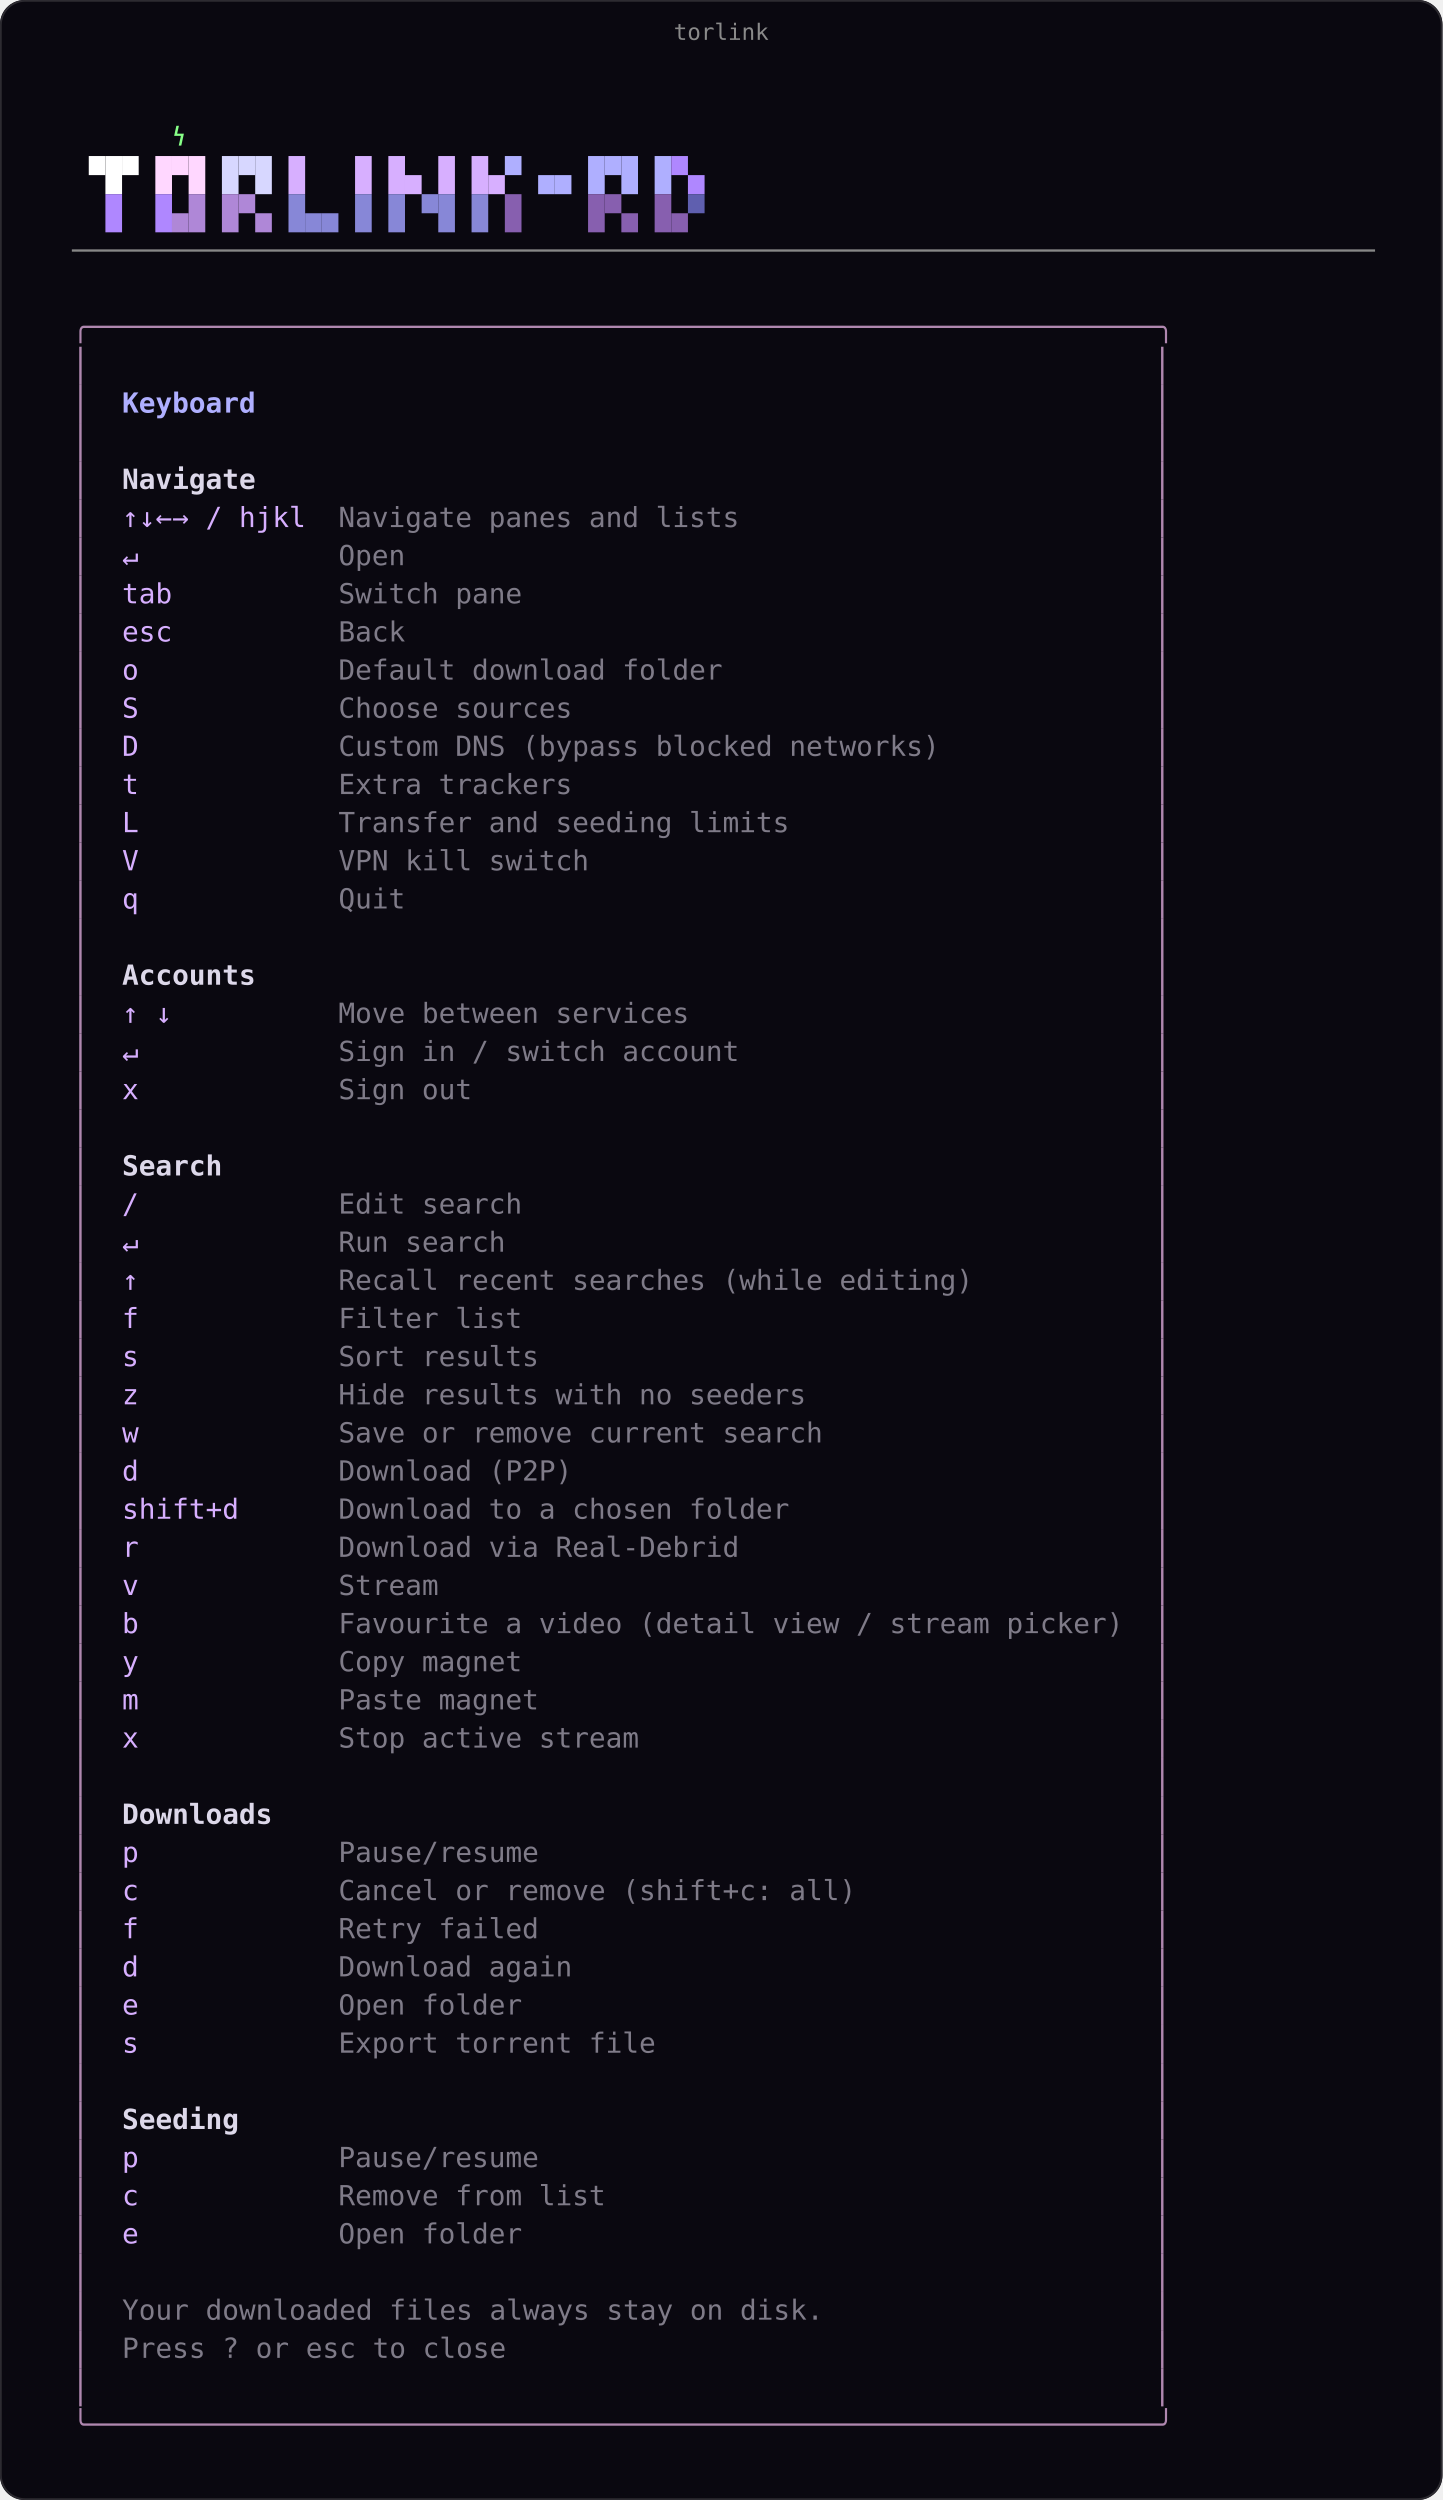
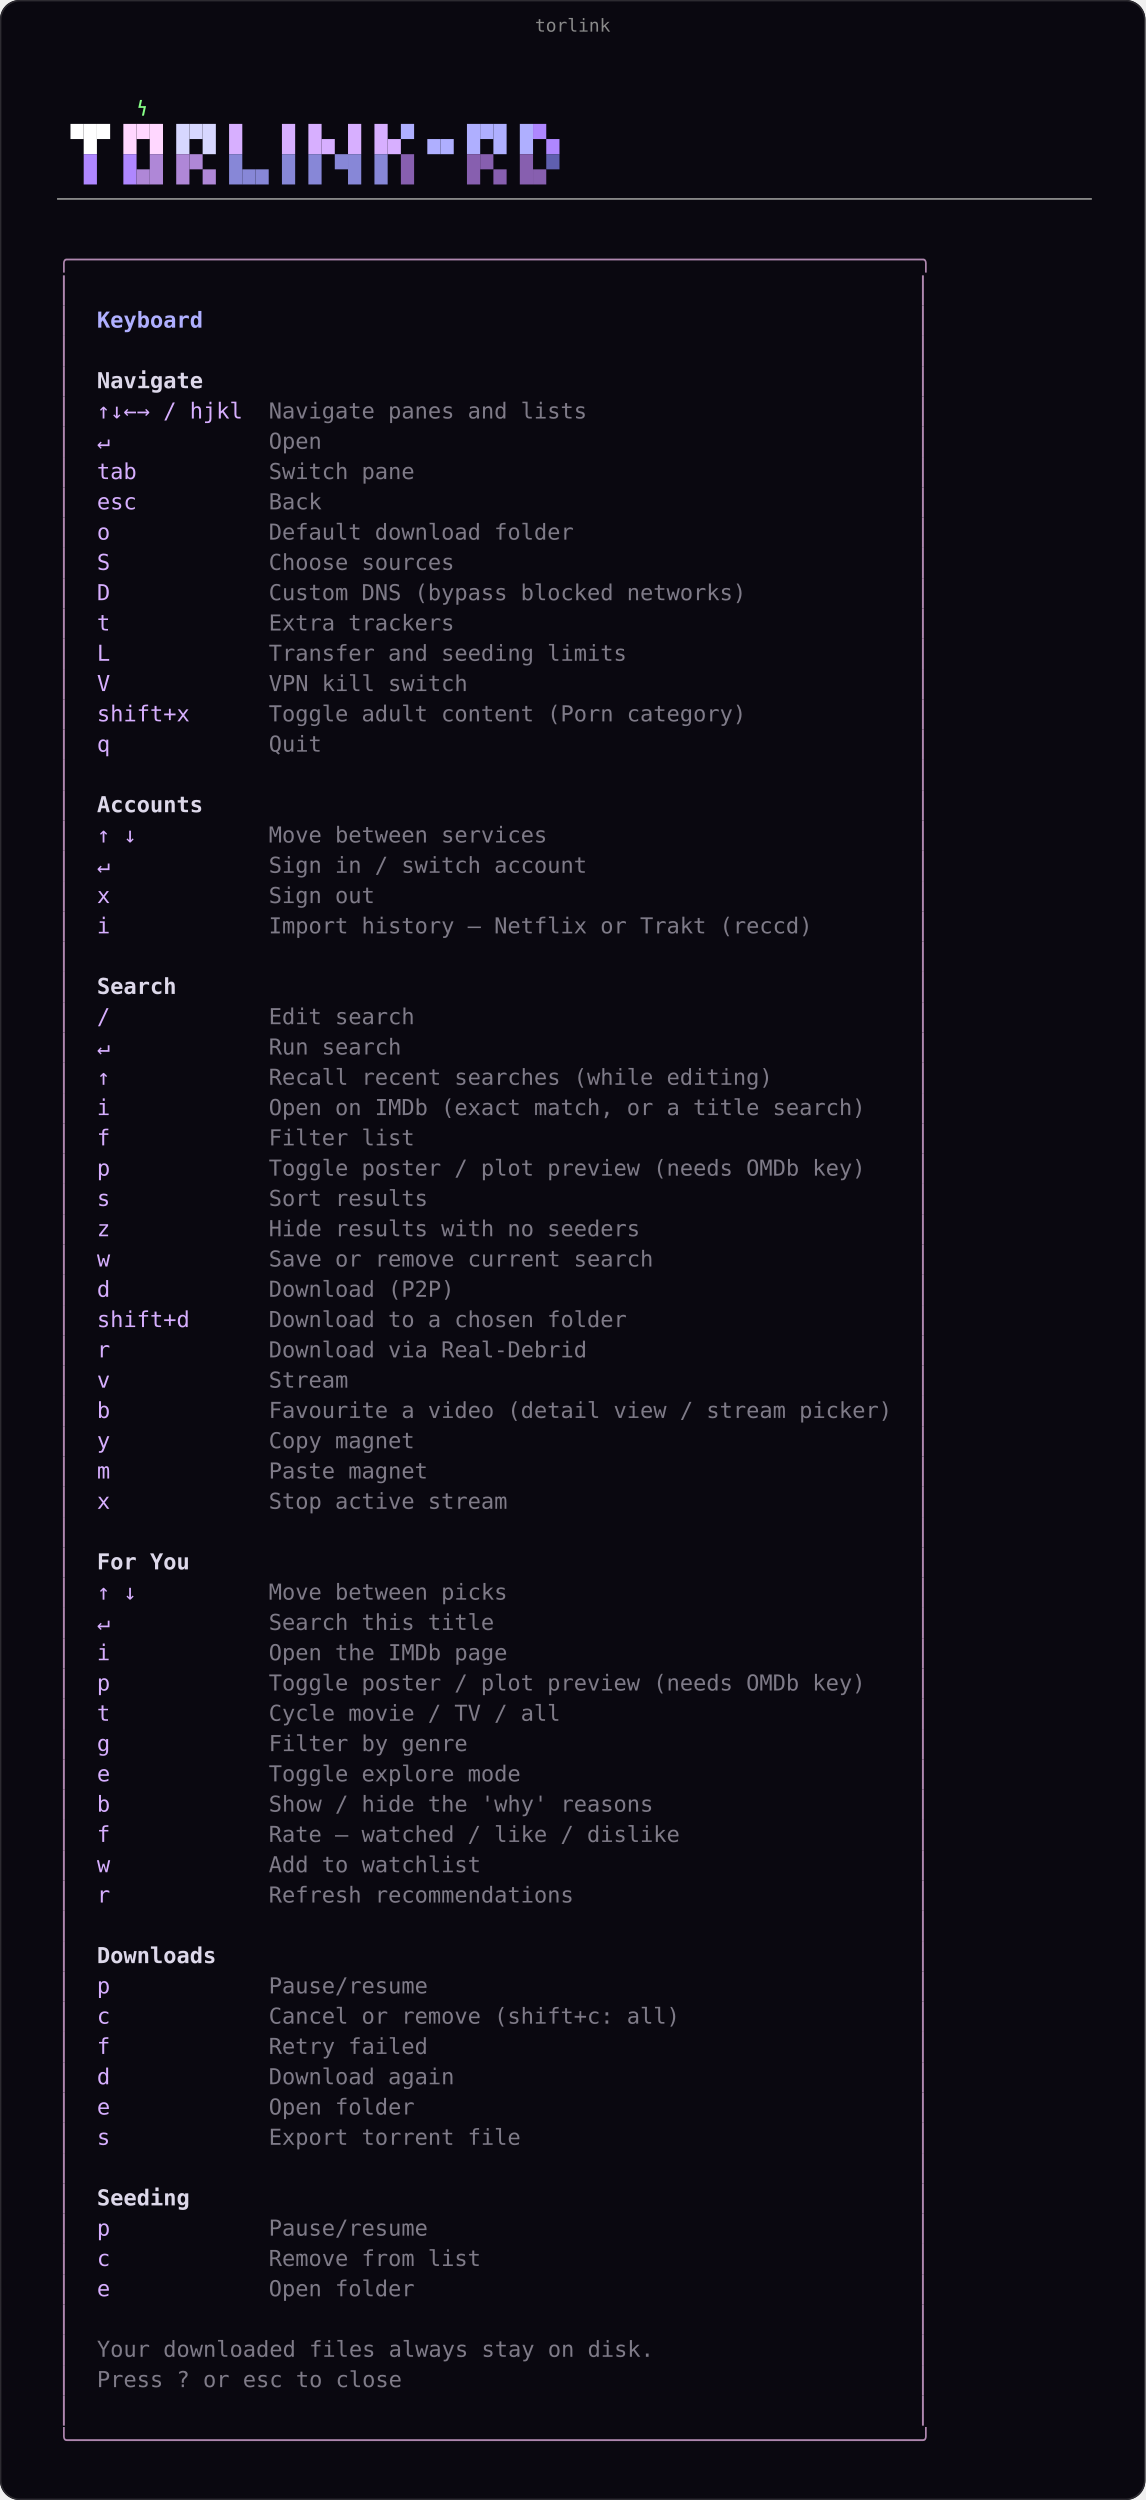
- <svg xmlns="http://www.w3.org/2000/svg" width="832" height="1442" viewBox="0 0 832 1442" style="max-width: 832px; width: 100%; height: auto;" role="img">
+ <svg xmlns="http://www.w3.org/2000/svg" width="832" height="1816" viewBox="0 0 832 1816" style="max-width: 832px; width: 100%; height: auto;" role="img">
  <rect width="100%" height="100%" rx="14" fill="#0a0810" />
-   <rect x="0.5" y="0.5" width="831" height="1441" rx="14" fill="none" stroke="#2d2b31" stroke-width="1" />
+   <rect x="0.5" y="0.5" width="831" height="1815" rx="14" fill="none" stroke="#2d2b31" stroke-width="1" />
  <text x="416" y="23" text-anchor="middle" font-family="ui-monospace, &quot;Cascadia Mono&quot;, &quot;SF Mono&quot;, Menlo, Consolas, &quot;DejaVu Sans Mono&quot;, monospace" font-size="13" fill="#8a8a8a">torlink</text>
  <g font-family="ui-monospace, &quot;Cascadia Mono&quot;, &quot;SF Mono&quot;, Menlo, Consolas, &quot;DejaVu Sans Mono&quot;, monospace" font-size="16" fill="#ddd8ea">
    <text x="99.2" y="84" textLength="9.6" lengthAdjust="spacingAndGlyphs" xml:space="preserve" fill="#87ff87" font-weight="600">𐓏</text>
    <rect x="51.2" y="90" width="9.6" height="11" fill="#ffffff" />
    <rect x="60.8" y="90" width="9.6" height="22" fill="#ffffff" />
    <rect x="70.4" y="90" width="9.6" height="11" fill="#ffffff" />
    <rect x="89.6" y="90" width="9.6" height="22" fill="#ffd7ff" />
    <rect x="99.2" y="90" width="9.6" height="11" fill="#ffd7ff" />
    <rect x="108.8" y="90" width="9.6" height="22" fill="#ffd7ff" />
    <rect x="128" y="90" width="9.6" height="22" fill="#d7d7ff" />
    <rect x="137.6" y="90" width="9.6" height="11" fill="#d7d7ff" />
    <rect x="147.2" y="90" width="9.6" height="22" fill="#d7d7ff" />
    <rect x="166.4" y="90" width="9.6" height="22" fill="#d7afff" />
    <rect x="204.8" y="90" width="9.6" height="22" fill="#d7afff" />
    <rect x="224" y="90" width="9.6" height="22" fill="#d7afff" />
    <rect x="233.6" y="101" width="9.6" height="11" fill="#d7afff" />
    <rect x="252.8" y="90" width="9.6" height="22" fill="#d7afff" />
    <rect x="272" y="90" width="9.6" height="22" fill="#d7afff" />
    <rect x="281.6" y="101" width="9.6" height="11" fill="#d7afff" />
    <rect x="291.2" y="90" width="9.6" height="11" fill="#afafff" />
    <rect x="310.4" y="101" width="9.6" height="11" fill="#afafff" />
    <rect x="320" y="101" width="9.6" height="11" fill="#afafff" />
    <rect x="339.2" y="90" width="9.6" height="22" fill="#afafff" />
    <rect x="348.8" y="90" width="9.6" height="11" fill="#afafff" />
    <rect x="358.4" y="90" width="9.6" height="22" fill="#afafff" />
    <rect x="377.6" y="90" width="9.6" height="22" fill="#afafff" />
    <rect x="387.2" y="90" width="9.6" height="11" fill="#af87ff" />
    <rect x="396.8" y="101" width="9.6" height="11" fill="#af87ff" />
    <rect x="60.8" y="112" width="9.6" height="22" fill="#af87ff" />
    <rect x="89.6" y="112" width="9.6" height="22" fill="#af87ff" />
    <rect x="99.2" y="123" width="9.6" height="11" fill="#af87d7" />
    <rect x="108.8" y="112" width="9.6" height="22" fill="#af87d7" />
    <rect x="128" y="112" width="9.6" height="22" fill="#af87d7" />
    <rect x="137.6" y="112" width="9.6" height="11" fill="#af87d7" />
    <rect x="147.2" y="123" width="9.6" height="11" fill="#af87d7" />
    <rect x="166.4" y="112" width="9.6" height="22" fill="#8787d7" />
    <rect x="176" y="123" width="9.6" height="11" fill="#8787d7" />
    <rect x="185.6" y="123" width="9.6" height="11" fill="#8787d7" />
    <rect x="204.8" y="112" width="9.6" height="22" fill="#8787d7" />
    <rect x="224" y="112" width="9.6" height="22" fill="#8787d7" />
    <rect x="243.2" y="112" width="9.6" height="11" fill="#8787d7" />
    <rect x="252.8" y="112" width="9.6" height="22" fill="#8787d7" />
    <rect x="272" y="112" width="9.6" height="22" fill="#8787d7" />
    <rect x="291.2" y="112" width="9.6" height="22" fill="#875faf" />
    <rect x="339.2" y="112" width="9.6" height="22" fill="#875faf" />
    <rect x="348.8" y="112" width="9.6" height="11" fill="#875faf" />
    <rect x="358.4" y="123" width="9.6" height="11" fill="#875faf" />
    <rect x="377.6" y="112" width="9.6" height="22" fill="#875faf" />
    <rect x="387.2" y="123" width="9.6" height="11" fill="#875faf" />
    <rect x="396.8" y="112" width="9.6" height="11" fill="#5f5faf" />
    <text x="41.6" y="150" textLength="748.8" lengthAdjust="spacingAndGlyphs" xml:space="preserve" fill="#878787">──────────────────────────────────────────────────────────────────────────────</text>
    <text x="41.6" y="194" textLength="633.6" lengthAdjust="spacingAndGlyphs" xml:space="preserve" fill="#af87af">╭────────────────────────────────────────────────────────────────╮</text>
    <rect x="45.7" y="200" width="1.4" height="22" fill="#af87af" />
    <rect x="669.7" y="200" width="1.4" height="22" fill="#af87af" />
    <rect x="45.7" y="222" width="1.4" height="22" fill="#af87af" />
    <text x="70.4" y="238" textLength="76.8" lengthAdjust="spacingAndGlyphs" xml:space="preserve" fill="#afafff" font-weight="600">Keyboard</text>
    <rect x="669.7" y="222" width="1.4" height="22" fill="#af87af" />
    <rect x="45.7" y="244" width="1.4" height="22" fill="#af87af" />
    <rect x="669.7" y="244" width="1.4" height="22" fill="#af87af" />
    <rect x="45.7" y="266" width="1.4" height="22" fill="#af87af" />
    <text x="70.4" y="282" textLength="76.8" lengthAdjust="spacingAndGlyphs" xml:space="preserve" font-weight="600">Navigate</text>
    <rect x="669.7" y="266" width="1.4" height="22" fill="#af87af" />
    <rect x="45.7" y="288" width="1.4" height="22" fill="#af87af" />
    <text x="70.4" y="304" textLength="105.6" lengthAdjust="spacingAndGlyphs" xml:space="preserve" fill="#d7afff">↑↓←→ / hjkl</text>
    <text x="195.2" y="304" textLength="230.4" lengthAdjust="spacingAndGlyphs" xml:space="preserve" fill-opacity="0.55">Navigate panes and lists</text>
    <rect x="669.7" y="288" width="1.4" height="22" fill="#af87af" />
    <rect x="45.7" y="310" width="1.4" height="22" fill="#af87af" />
    <text x="70.4" y="326" textLength="9.6" lengthAdjust="spacingAndGlyphs" xml:space="preserve" fill="#d7afff">↵</text>
    <text x="195.2" y="326" textLength="38.4" lengthAdjust="spacingAndGlyphs" xml:space="preserve" fill-opacity="0.55">Open</text>
    <rect x="669.7" y="310" width="1.4" height="22" fill="#af87af" />
    <rect x="45.7" y="332" width="1.4" height="22" fill="#af87af" />
    <text x="70.4" y="348" textLength="28.8" lengthAdjust="spacingAndGlyphs" xml:space="preserve" fill="#d7afff">tab</text>
    <text x="195.2" y="348" textLength="105.6" lengthAdjust="spacingAndGlyphs" xml:space="preserve" fill-opacity="0.55">Switch pane</text>
    <rect x="669.7" y="332" width="1.4" height="22" fill="#af87af" />
    <rect x="45.7" y="354" width="1.4" height="22" fill="#af87af" />
    <text x="70.4" y="370" textLength="28.8" lengthAdjust="spacingAndGlyphs" xml:space="preserve" fill="#d7afff">esc</text>
    <text x="195.2" y="370" textLength="38.4" lengthAdjust="spacingAndGlyphs" xml:space="preserve" fill-opacity="0.55">Back</text>
    <rect x="669.7" y="354" width="1.4" height="22" fill="#af87af" />
    <rect x="45.7" y="376" width="1.4" height="22" fill="#af87af" />
    <text x="70.4" y="392" textLength="9.6" lengthAdjust="spacingAndGlyphs" xml:space="preserve" fill="#d7afff">o</text>
    <text x="195.2" y="392" textLength="220.8" lengthAdjust="spacingAndGlyphs" xml:space="preserve" fill-opacity="0.55">Default download folder</text>
    <rect x="669.7" y="376" width="1.4" height="22" fill="#af87af" />
    <rect x="45.7" y="398" width="1.4" height="22" fill="#af87af" />
    <text x="70.4" y="414" textLength="9.6" lengthAdjust="spacingAndGlyphs" xml:space="preserve" fill="#d7afff">S</text>
    <text x="195.2" y="414" textLength="134.4" lengthAdjust="spacingAndGlyphs" xml:space="preserve" fill-opacity="0.55">Choose sources</text>
    <rect x="669.7" y="398" width="1.4" height="22" fill="#af87af" />
    <rect x="45.7" y="420" width="1.4" height="22" fill="#af87af" />
    <text x="70.4" y="436" textLength="9.6" lengthAdjust="spacingAndGlyphs" xml:space="preserve" fill="#d7afff">D</text>
    <text x="195.2" y="436" textLength="345.6" lengthAdjust="spacingAndGlyphs" xml:space="preserve" fill-opacity="0.55">Custom DNS (bypass blocked networks)</text>
    <rect x="669.7" y="420" width="1.4" height="22" fill="#af87af" />
    <rect x="45.7" y="442" width="1.4" height="22" fill="#af87af" />
    <text x="70.4" y="458" textLength="9.6" lengthAdjust="spacingAndGlyphs" xml:space="preserve" fill="#d7afff">t</text>
    <text x="195.2" y="458" textLength="134.4" lengthAdjust="spacingAndGlyphs" xml:space="preserve" fill-opacity="0.55">Extra trackers</text>
    <rect x="669.7" y="442" width="1.4" height="22" fill="#af87af" />
    <rect x="45.7" y="464" width="1.4" height="22" fill="#af87af" />
    <text x="70.4" y="480" textLength="9.6" lengthAdjust="spacingAndGlyphs" xml:space="preserve" fill="#d7afff">L</text>
    <text x="195.2" y="480" textLength="259.2" lengthAdjust="spacingAndGlyphs" xml:space="preserve" fill-opacity="0.55">Transfer and seeding limits</text>
    <rect x="669.7" y="464" width="1.4" height="22" fill="#af87af" />
    <rect x="45.7" y="486" width="1.4" height="22" fill="#af87af" />
    <text x="70.4" y="502" textLength="9.6" lengthAdjust="spacingAndGlyphs" xml:space="preserve" fill="#d7afff">V</text>
    <text x="195.2" y="502" textLength="144" lengthAdjust="spacingAndGlyphs" xml:space="preserve" fill-opacity="0.55">VPN kill switch</text>
    <rect x="669.7" y="486" width="1.4" height="22" fill="#af87af" />
    <rect x="45.7" y="508" width="1.4" height="22" fill="#af87af" />
-     <text x="70.4" y="524" textLength="9.6" lengthAdjust="spacingAndGlyphs" xml:space="preserve" fill="#d7afff">q</text>
-     <text x="195.2" y="524" textLength="38.4" lengthAdjust="spacingAndGlyphs" xml:space="preserve" fill-opacity="0.55">Quit</text>
+     <text x="70.4" y="524" textLength="67.2" lengthAdjust="spacingAndGlyphs" xml:space="preserve" fill="#d7afff">shift+x</text>
+     <text x="195.2" y="524" textLength="345.6" lengthAdjust="spacingAndGlyphs" xml:space="preserve" fill-opacity="0.55">Toggle adult content (Porn category)</text>
    <rect x="669.7" y="508" width="1.4" height="22" fill="#af87af" />
    <rect x="45.7" y="530" width="1.4" height="22" fill="#af87af" />
+     <text x="70.4" y="546" textLength="9.6" lengthAdjust="spacingAndGlyphs" xml:space="preserve" fill="#d7afff">q</text>
+     <text x="195.2" y="546" textLength="38.4" lengthAdjust="spacingAndGlyphs" xml:space="preserve" fill-opacity="0.55">Quit</text>
    <rect x="669.7" y="530" width="1.4" height="22" fill="#af87af" />
    <rect x="45.7" y="552" width="1.4" height="22" fill="#af87af" />
-     <text x="70.4" y="568" textLength="76.8" lengthAdjust="spacingAndGlyphs" xml:space="preserve" font-weight="600">Accounts</text>
    <rect x="669.7" y="552" width="1.4" height="22" fill="#af87af" />
    <rect x="45.7" y="574" width="1.4" height="22" fill="#af87af" />
-     <text x="70.4" y="590" textLength="28.8" lengthAdjust="spacingAndGlyphs" xml:space="preserve" fill="#d7afff">↑ ↓</text>
-     <text x="195.2" y="590" textLength="201.6" lengthAdjust="spacingAndGlyphs" xml:space="preserve" fill-opacity="0.55">Move between services</text>
+     <text x="70.4" y="590" textLength="76.8" lengthAdjust="spacingAndGlyphs" xml:space="preserve" font-weight="600">Accounts</text>
    <rect x="669.7" y="574" width="1.4" height="22" fill="#af87af" />
    <rect x="45.7" y="596" width="1.4" height="22" fill="#af87af" />
-     <text x="70.4" y="612" textLength="9.6" lengthAdjust="spacingAndGlyphs" xml:space="preserve" fill="#d7afff">↵</text>
-     <text x="195.2" y="612" textLength="230.4" lengthAdjust="spacingAndGlyphs" xml:space="preserve" fill-opacity="0.55">Sign in / switch account</text>
+     <text x="70.4" y="612" textLength="28.8" lengthAdjust="spacingAndGlyphs" xml:space="preserve" fill="#d7afff">↑ ↓</text>
+     <text x="195.2" y="612" textLength="201.6" lengthAdjust="spacingAndGlyphs" xml:space="preserve" fill-opacity="0.55">Move between services</text>
    <rect x="669.7" y="596" width="1.4" height="22" fill="#af87af" />
    <rect x="45.7" y="618" width="1.4" height="22" fill="#af87af" />
-     <text x="70.4" y="634" textLength="9.6" lengthAdjust="spacingAndGlyphs" xml:space="preserve" fill="#d7afff">x</text>
-     <text x="195.2" y="634" textLength="76.8" lengthAdjust="spacingAndGlyphs" xml:space="preserve" fill-opacity="0.55">Sign out</text>
+     <text x="70.4" y="634" textLength="9.6" lengthAdjust="spacingAndGlyphs" xml:space="preserve" fill="#d7afff">↵</text>
+     <text x="195.2" y="634" textLength="230.4" lengthAdjust="spacingAndGlyphs" xml:space="preserve" fill-opacity="0.55">Sign in / switch account</text>
    <rect x="669.7" y="618" width="1.4" height="22" fill="#af87af" />
    <rect x="45.7" y="640" width="1.4" height="22" fill="#af87af" />
+     <text x="70.4" y="656" textLength="9.6" lengthAdjust="spacingAndGlyphs" xml:space="preserve" fill="#d7afff">x</text>
+     <text x="195.2" y="656" textLength="76.8" lengthAdjust="spacingAndGlyphs" xml:space="preserve" fill-opacity="0.55">Sign out</text>
    <rect x="669.7" y="640" width="1.4" height="22" fill="#af87af" />
    <rect x="45.7" y="662" width="1.4" height="22" fill="#af87af" />
-     <text x="70.4" y="678" textLength="57.6" lengthAdjust="spacingAndGlyphs" xml:space="preserve" font-weight="600">Search</text>
+     <text x="70.4" y="678" textLength="9.6" lengthAdjust="spacingAndGlyphs" xml:space="preserve" fill="#d7afff">i</text>
+     <text x="195.2" y="678" textLength="393.6" lengthAdjust="spacingAndGlyphs" xml:space="preserve" fill-opacity="0.55">Import history — Netflix or Trakt (reccd)</text>
    <rect x="669.7" y="662" width="1.4" height="22" fill="#af87af" />
    <rect x="45.7" y="684" width="1.4" height="22" fill="#af87af" />
-     <text x="70.4" y="700" textLength="9.6" lengthAdjust="spacingAndGlyphs" xml:space="preserve" fill="#d7afff">/</text>
-     <text x="195.2" y="700" textLength="105.6" lengthAdjust="spacingAndGlyphs" xml:space="preserve" fill-opacity="0.55">Edit search</text>
    <rect x="669.7" y="684" width="1.4" height="22" fill="#af87af" />
    <rect x="45.7" y="706" width="1.4" height="22" fill="#af87af" />
-     <text x="70.4" y="722" textLength="9.6" lengthAdjust="spacingAndGlyphs" xml:space="preserve" fill="#d7afff">↵</text>
-     <text x="195.2" y="722" textLength="96" lengthAdjust="spacingAndGlyphs" xml:space="preserve" fill-opacity="0.55">Run search</text>
+     <text x="70.4" y="722" textLength="57.6" lengthAdjust="spacingAndGlyphs" xml:space="preserve" font-weight="600">Search</text>
    <rect x="669.7" y="706" width="1.4" height="22" fill="#af87af" />
    <rect x="45.7" y="728" width="1.4" height="22" fill="#af87af" />
-     <text x="70.4" y="744" textLength="9.6" lengthAdjust="spacingAndGlyphs" xml:space="preserve" fill="#d7afff">↑</text>
-     <text x="195.2" y="744" textLength="364.8" lengthAdjust="spacingAndGlyphs" xml:space="preserve" fill-opacity="0.55">Recall recent searches (while editing)</text>
+     <text x="70.4" y="744" textLength="9.6" lengthAdjust="spacingAndGlyphs" xml:space="preserve" fill="#d7afff">/</text>
+     <text x="195.2" y="744" textLength="105.6" lengthAdjust="spacingAndGlyphs" xml:space="preserve" fill-opacity="0.55">Edit search</text>
    <rect x="669.7" y="728" width="1.4" height="22" fill="#af87af" />
    <rect x="45.7" y="750" width="1.4" height="22" fill="#af87af" />
-     <text x="70.4" y="766" textLength="9.6" lengthAdjust="spacingAndGlyphs" xml:space="preserve" fill="#d7afff">f</text>
-     <text x="195.2" y="766" textLength="105.6" lengthAdjust="spacingAndGlyphs" xml:space="preserve" fill-opacity="0.55">Filter list</text>
+     <text x="70.4" y="766" textLength="9.6" lengthAdjust="spacingAndGlyphs" xml:space="preserve" fill="#d7afff">↵</text>
+     <text x="195.2" y="766" textLength="96" lengthAdjust="spacingAndGlyphs" xml:space="preserve" fill-opacity="0.55">Run search</text>
    <rect x="669.7" y="750" width="1.4" height="22" fill="#af87af" />
    <rect x="45.7" y="772" width="1.4" height="22" fill="#af87af" />
-     <text x="70.4" y="788" textLength="9.6" lengthAdjust="spacingAndGlyphs" xml:space="preserve" fill="#d7afff">s</text>
-     <text x="195.2" y="788" textLength="115.2" lengthAdjust="spacingAndGlyphs" xml:space="preserve" fill-opacity="0.55">Sort results</text>
+     <text x="70.4" y="788" textLength="9.6" lengthAdjust="spacingAndGlyphs" xml:space="preserve" fill="#d7afff">↑</text>
+     <text x="195.2" y="788" textLength="364.8" lengthAdjust="spacingAndGlyphs" xml:space="preserve" fill-opacity="0.55">Recall recent searches (while editing)</text>
    <rect x="669.7" y="772" width="1.4" height="22" fill="#af87af" />
    <rect x="45.7" y="794" width="1.4" height="22" fill="#af87af" />
-     <text x="70.4" y="810" textLength="9.6" lengthAdjust="spacingAndGlyphs" xml:space="preserve" fill="#d7afff">z</text>
-     <text x="195.2" y="810" textLength="268.8" lengthAdjust="spacingAndGlyphs" xml:space="preserve" fill-opacity="0.55">Hide results with no seeders</text>
+     <text x="70.4" y="810" textLength="9.6" lengthAdjust="spacingAndGlyphs" xml:space="preserve" fill="#d7afff">i</text>
+     <text x="195.2" y="810" textLength="432" lengthAdjust="spacingAndGlyphs" xml:space="preserve" fill-opacity="0.55">Open on IMDb (exact match, or a title search)</text>
    <rect x="669.7" y="794" width="1.4" height="22" fill="#af87af" />
    <rect x="45.7" y="816" width="1.4" height="22" fill="#af87af" />
-     <text x="70.4" y="832" textLength="9.6" lengthAdjust="spacingAndGlyphs" xml:space="preserve" fill="#d7afff">w</text>
-     <text x="195.2" y="832" textLength="278.4" lengthAdjust="spacingAndGlyphs" xml:space="preserve" fill-opacity="0.55">Save or remove current search</text>
+     <text x="70.4" y="832" textLength="9.6" lengthAdjust="spacingAndGlyphs" xml:space="preserve" fill="#d7afff">f</text>
+     <text x="195.2" y="832" textLength="105.6" lengthAdjust="spacingAndGlyphs" xml:space="preserve" fill-opacity="0.55">Filter list</text>
    <rect x="669.7" y="816" width="1.4" height="22" fill="#af87af" />
    <rect x="45.7" y="838" width="1.4" height="22" fill="#af87af" />
-     <text x="70.4" y="854" textLength="9.6" lengthAdjust="spacingAndGlyphs" xml:space="preserve" fill="#d7afff">d</text>
-     <text x="195.2" y="854" textLength="134.4" lengthAdjust="spacingAndGlyphs" xml:space="preserve" fill-opacity="0.55">Download (P2P)</text>
+     <text x="70.4" y="854" textLength="9.6" lengthAdjust="spacingAndGlyphs" xml:space="preserve" fill="#d7afff">p</text>
+     <text x="195.2" y="854" textLength="432" lengthAdjust="spacingAndGlyphs" xml:space="preserve" fill-opacity="0.55">Toggle poster / plot preview (needs OMDb key)</text>
    <rect x="669.7" y="838" width="1.4" height="22" fill="#af87af" />
    <rect x="45.7" y="860" width="1.4" height="22" fill="#af87af" />
-     <text x="70.4" y="876" textLength="67.2" lengthAdjust="spacingAndGlyphs" xml:space="preserve" fill="#d7afff">shift+d</text>
-     <text x="195.2" y="876" textLength="259.2" lengthAdjust="spacingAndGlyphs" xml:space="preserve" fill-opacity="0.55">Download to a chosen folder</text>
+     <text x="70.4" y="876" textLength="9.6" lengthAdjust="spacingAndGlyphs" xml:space="preserve" fill="#d7afff">s</text>
+     <text x="195.2" y="876" textLength="115.2" lengthAdjust="spacingAndGlyphs" xml:space="preserve" fill-opacity="0.55">Sort results</text>
    <rect x="669.7" y="860" width="1.4" height="22" fill="#af87af" />
    <rect x="45.7" y="882" width="1.4" height="22" fill="#af87af" />
-     <text x="70.4" y="898" textLength="9.6" lengthAdjust="spacingAndGlyphs" xml:space="preserve" fill="#d7afff">r</text>
-     <text x="195.2" y="898" textLength="230.4" lengthAdjust="spacingAndGlyphs" xml:space="preserve" fill-opacity="0.55">Download via Real-Debrid</text>
+     <text x="70.4" y="898" textLength="9.6" lengthAdjust="spacingAndGlyphs" xml:space="preserve" fill="#d7afff">z</text>
+     <text x="195.2" y="898" textLength="268.8" lengthAdjust="spacingAndGlyphs" xml:space="preserve" fill-opacity="0.55">Hide results with no seeders</text>
    <rect x="669.7" y="882" width="1.4" height="22" fill="#af87af" />
    <rect x="45.7" y="904" width="1.4" height="22" fill="#af87af" />
-     <text x="70.4" y="920" textLength="9.6" lengthAdjust="spacingAndGlyphs" xml:space="preserve" fill="#d7afff">v</text>
-     <text x="195.2" y="920" textLength="57.6" lengthAdjust="spacingAndGlyphs" xml:space="preserve" fill-opacity="0.55">Stream</text>
+     <text x="70.4" y="920" textLength="9.6" lengthAdjust="spacingAndGlyphs" xml:space="preserve" fill="#d7afff">w</text>
+     <text x="195.2" y="920" textLength="278.4" lengthAdjust="spacingAndGlyphs" xml:space="preserve" fill-opacity="0.55">Save or remove current search</text>
    <rect x="669.7" y="904" width="1.4" height="22" fill="#af87af" />
    <rect x="45.7" y="926" width="1.4" height="22" fill="#af87af" />
-     <text x="70.4" y="942" textLength="9.6" lengthAdjust="spacingAndGlyphs" xml:space="preserve" fill="#d7afff">b</text>
-     <text x="195.2" y="942" textLength="451.2" lengthAdjust="spacingAndGlyphs" xml:space="preserve" fill-opacity="0.55">Favourite a video (detail view / stream picker)</text>
+     <text x="70.4" y="942" textLength="9.6" lengthAdjust="spacingAndGlyphs" xml:space="preserve" fill="#d7afff">d</text>
+     <text x="195.2" y="942" textLength="134.4" lengthAdjust="spacingAndGlyphs" xml:space="preserve" fill-opacity="0.55">Download (P2P)</text>
    <rect x="669.7" y="926" width="1.4" height="22" fill="#af87af" />
    <rect x="45.7" y="948" width="1.4" height="22" fill="#af87af" />
-     <text x="70.4" y="964" textLength="9.6" lengthAdjust="spacingAndGlyphs" xml:space="preserve" fill="#d7afff">y</text>
-     <text x="195.2" y="964" textLength="105.6" lengthAdjust="spacingAndGlyphs" xml:space="preserve" fill-opacity="0.55">Copy magnet</text>
+     <text x="70.4" y="964" textLength="67.2" lengthAdjust="spacingAndGlyphs" xml:space="preserve" fill="#d7afff">shift+d</text>
+     <text x="195.2" y="964" textLength="259.2" lengthAdjust="spacingAndGlyphs" xml:space="preserve" fill-opacity="0.55">Download to a chosen folder</text>
    <rect x="669.7" y="948" width="1.4" height="22" fill="#af87af" />
    <rect x="45.7" y="970" width="1.4" height="22" fill="#af87af" />
-     <text x="70.4" y="986" textLength="9.6" lengthAdjust="spacingAndGlyphs" xml:space="preserve" fill="#d7afff">m</text>
-     <text x="195.2" y="986" textLength="115.2" lengthAdjust="spacingAndGlyphs" xml:space="preserve" fill-opacity="0.55">Paste magnet</text>
+     <text x="70.4" y="986" textLength="9.6" lengthAdjust="spacingAndGlyphs" xml:space="preserve" fill="#d7afff">r</text>
+     <text x="195.2" y="986" textLength="230.4" lengthAdjust="spacingAndGlyphs" xml:space="preserve" fill-opacity="0.55">Download via Real-Debrid</text>
    <rect x="669.7" y="970" width="1.4" height="22" fill="#af87af" />
    <rect x="45.7" y="992" width="1.4" height="22" fill="#af87af" />
-     <text x="70.4" y="1008" textLength="9.6" lengthAdjust="spacingAndGlyphs" xml:space="preserve" fill="#d7afff">x</text>
-     <text x="195.2" y="1008" textLength="172.8" lengthAdjust="spacingAndGlyphs" xml:space="preserve" fill-opacity="0.55">Stop active stream</text>
+     <text x="70.4" y="1008" textLength="9.6" lengthAdjust="spacingAndGlyphs" xml:space="preserve" fill="#d7afff">v</text>
+     <text x="195.2" y="1008" textLength="57.6" lengthAdjust="spacingAndGlyphs" xml:space="preserve" fill-opacity="0.55">Stream</text>
    <rect x="669.7" y="992" width="1.4" height="22" fill="#af87af" />
    <rect x="45.7" y="1014" width="1.4" height="22" fill="#af87af" />
+     <text x="70.4" y="1030" textLength="9.6" lengthAdjust="spacingAndGlyphs" xml:space="preserve" fill="#d7afff">b</text>
+     <text x="195.2" y="1030" textLength="451.2" lengthAdjust="spacingAndGlyphs" xml:space="preserve" fill-opacity="0.55">Favourite a video (detail view / stream picker)</text>
    <rect x="669.7" y="1014" width="1.4" height="22" fill="#af87af" />
    <rect x="45.7" y="1036" width="1.4" height="22" fill="#af87af" />
-     <text x="70.4" y="1052" textLength="86.4" lengthAdjust="spacingAndGlyphs" xml:space="preserve" font-weight="600">Downloads</text>
+     <text x="70.4" y="1052" textLength="9.6" lengthAdjust="spacingAndGlyphs" xml:space="preserve" fill="#d7afff">y</text>
+     <text x="195.2" y="1052" textLength="105.6" lengthAdjust="spacingAndGlyphs" xml:space="preserve" fill-opacity="0.55">Copy magnet</text>
    <rect x="669.7" y="1036" width="1.4" height="22" fill="#af87af" />
    <rect x="45.7" y="1058" width="1.4" height="22" fill="#af87af" />
-     <text x="70.4" y="1074" textLength="9.6" lengthAdjust="spacingAndGlyphs" xml:space="preserve" fill="#d7afff">p</text>
-     <text x="195.2" y="1074" textLength="115.2" lengthAdjust="spacingAndGlyphs" xml:space="preserve" fill-opacity="0.55">Pause/resume</text>
+     <text x="70.4" y="1074" textLength="9.6" lengthAdjust="spacingAndGlyphs" xml:space="preserve" fill="#d7afff">m</text>
+     <text x="195.2" y="1074" textLength="115.2" lengthAdjust="spacingAndGlyphs" xml:space="preserve" fill-opacity="0.55">Paste magnet</text>
    <rect x="669.7" y="1058" width="1.4" height="22" fill="#af87af" />
    <rect x="45.7" y="1080" width="1.4" height="22" fill="#af87af" />
-     <text x="70.4" y="1096" textLength="9.6" lengthAdjust="spacingAndGlyphs" xml:space="preserve" fill="#d7afff">c</text>
-     <text x="195.2" y="1096" textLength="297.6" lengthAdjust="spacingAndGlyphs" xml:space="preserve" fill-opacity="0.55">Cancel or remove (shift+c: all)</text>
+     <text x="70.4" y="1096" textLength="9.6" lengthAdjust="spacingAndGlyphs" xml:space="preserve" fill="#d7afff">x</text>
+     <text x="195.2" y="1096" textLength="172.8" lengthAdjust="spacingAndGlyphs" xml:space="preserve" fill-opacity="0.55">Stop active stream</text>
    <rect x="669.7" y="1080" width="1.4" height="22" fill="#af87af" />
    <rect x="45.7" y="1102" width="1.4" height="22" fill="#af87af" />
-     <text x="70.4" y="1118" textLength="9.6" lengthAdjust="spacingAndGlyphs" xml:space="preserve" fill="#d7afff">f</text>
-     <text x="195.2" y="1118" textLength="115.2" lengthAdjust="spacingAndGlyphs" xml:space="preserve" fill-opacity="0.55">Retry failed</text>
    <rect x="669.7" y="1102" width="1.4" height="22" fill="#af87af" />
    <rect x="45.7" y="1124" width="1.4" height="22" fill="#af87af" />
-     <text x="70.4" y="1140" textLength="9.6" lengthAdjust="spacingAndGlyphs" xml:space="preserve" fill="#d7afff">d</text>
-     <text x="195.2" y="1140" textLength="134.4" lengthAdjust="spacingAndGlyphs" xml:space="preserve" fill-opacity="0.55">Download again</text>
+     <text x="70.4" y="1140" textLength="67.2" lengthAdjust="spacingAndGlyphs" xml:space="preserve" font-weight="600">For You</text>
    <rect x="669.7" y="1124" width="1.4" height="22" fill="#af87af" />
    <rect x="45.7" y="1146" width="1.4" height="22" fill="#af87af" />
-     <text x="70.4" y="1162" textLength="9.6" lengthAdjust="spacingAndGlyphs" xml:space="preserve" fill="#d7afff">e</text>
-     <text x="195.2" y="1162" textLength="105.6" lengthAdjust="spacingAndGlyphs" xml:space="preserve" fill-opacity="0.55">Open folder</text>
+     <text x="70.4" y="1162" textLength="28.8" lengthAdjust="spacingAndGlyphs" xml:space="preserve" fill="#d7afff">↑ ↓</text>
+     <text x="195.2" y="1162" textLength="172.8" lengthAdjust="spacingAndGlyphs" xml:space="preserve" fill-opacity="0.55">Move between picks</text>
    <rect x="669.7" y="1146" width="1.4" height="22" fill="#af87af" />
    <rect x="45.7" y="1168" width="1.4" height="22" fill="#af87af" />
-     <text x="70.4" y="1184" textLength="9.6" lengthAdjust="spacingAndGlyphs" xml:space="preserve" fill="#d7afff">s</text>
-     <text x="195.2" y="1184" textLength="182.4" lengthAdjust="spacingAndGlyphs" xml:space="preserve" fill-opacity="0.55">Export torrent file</text>
+     <text x="70.4" y="1184" textLength="9.6" lengthAdjust="spacingAndGlyphs" xml:space="preserve" fill="#d7afff">↵</text>
+     <text x="195.2" y="1184" textLength="163.2" lengthAdjust="spacingAndGlyphs" xml:space="preserve" fill-opacity="0.55">Search this title</text>
    <rect x="669.7" y="1168" width="1.4" height="22" fill="#af87af" />
    <rect x="45.7" y="1190" width="1.4" height="22" fill="#af87af" />
+     <text x="70.4" y="1206" textLength="9.6" lengthAdjust="spacingAndGlyphs" xml:space="preserve" fill="#d7afff">i</text>
+     <text x="195.2" y="1206" textLength="172.8" lengthAdjust="spacingAndGlyphs" xml:space="preserve" fill-opacity="0.55">Open the IMDb page</text>
    <rect x="669.7" y="1190" width="1.4" height="22" fill="#af87af" />
    <rect x="45.7" y="1212" width="1.4" height="22" fill="#af87af" />
-     <text x="70.4" y="1228" textLength="67.2" lengthAdjust="spacingAndGlyphs" xml:space="preserve" font-weight="600">Seeding</text>
+     <text x="70.4" y="1228" textLength="9.6" lengthAdjust="spacingAndGlyphs" xml:space="preserve" fill="#d7afff">p</text>
+     <text x="195.2" y="1228" textLength="432" lengthAdjust="spacingAndGlyphs" xml:space="preserve" fill-opacity="0.55">Toggle poster / plot preview (needs OMDb key)</text>
    <rect x="669.7" y="1212" width="1.4" height="22" fill="#af87af" />
    <rect x="45.7" y="1234" width="1.4" height="22" fill="#af87af" />
-     <text x="70.4" y="1250" textLength="9.6" lengthAdjust="spacingAndGlyphs" xml:space="preserve" fill="#d7afff">p</text>
-     <text x="195.2" y="1250" textLength="115.2" lengthAdjust="spacingAndGlyphs" xml:space="preserve" fill-opacity="0.55">Pause/resume</text>
+     <text x="70.4" y="1250" textLength="9.6" lengthAdjust="spacingAndGlyphs" xml:space="preserve" fill="#d7afff">t</text>
+     <text x="195.2" y="1250" textLength="211.2" lengthAdjust="spacingAndGlyphs" xml:space="preserve" fill-opacity="0.55">Cycle movie / TV / all</text>
    <rect x="669.7" y="1234" width="1.4" height="22" fill="#af87af" />
    <rect x="45.7" y="1256" width="1.4" height="22" fill="#af87af" />
-     <text x="70.4" y="1272" textLength="9.6" lengthAdjust="spacingAndGlyphs" xml:space="preserve" fill="#d7afff">c</text>
-     <text x="195.2" y="1272" textLength="153.6" lengthAdjust="spacingAndGlyphs" xml:space="preserve" fill-opacity="0.55">Remove from list</text>
+     <text x="70.4" y="1272" textLength="9.6" lengthAdjust="spacingAndGlyphs" xml:space="preserve" fill="#d7afff">g</text>
+     <text x="195.2" y="1272" textLength="144" lengthAdjust="spacingAndGlyphs" xml:space="preserve" fill-opacity="0.55">Filter by genre</text>
    <rect x="669.7" y="1256" width="1.4" height="22" fill="#af87af" />
    <rect x="45.7" y="1278" width="1.4" height="22" fill="#af87af" />
    <text x="70.4" y="1294" textLength="9.6" lengthAdjust="spacingAndGlyphs" xml:space="preserve" fill="#d7afff">e</text>
-     <text x="195.2" y="1294" textLength="105.6" lengthAdjust="spacingAndGlyphs" xml:space="preserve" fill-opacity="0.55">Open folder</text>
+     <text x="195.2" y="1294" textLength="182.4" lengthAdjust="spacingAndGlyphs" xml:space="preserve" fill-opacity="0.55">Toggle explore mode</text>
    <rect x="669.7" y="1278" width="1.4" height="22" fill="#af87af" />
    <rect x="45.7" y="1300" width="1.4" height="22" fill="#af87af" />
+     <text x="70.4" y="1316" textLength="9.6" lengthAdjust="spacingAndGlyphs" xml:space="preserve" fill="#d7afff">b</text>
+     <text x="195.2" y="1316" textLength="278.4" lengthAdjust="spacingAndGlyphs" xml:space="preserve" fill-opacity="0.55">Show / hide the 'why' reasons</text>
    <rect x="669.7" y="1300" width="1.4" height="22" fill="#af87af" />
    <rect x="45.7" y="1322" width="1.4" height="22" fill="#af87af" />
-     <text x="70.4" y="1338" textLength="403.2" lengthAdjust="spacingAndGlyphs" xml:space="preserve" fill-opacity="0.55">Your downloaded files always stay on disk.</text>
+     <text x="70.4" y="1338" textLength="9.6" lengthAdjust="spacingAndGlyphs" xml:space="preserve" fill="#d7afff">f</text>
+     <text x="195.2" y="1338" textLength="297.6" lengthAdjust="spacingAndGlyphs" xml:space="preserve" fill-opacity="0.55">Rate — watched / like / dislike</text>
    <rect x="669.7" y="1322" width="1.4" height="22" fill="#af87af" />
    <rect x="45.7" y="1344" width="1.4" height="22" fill="#af87af" />
-     <text x="70.4" y="1360" textLength="220.8" lengthAdjust="spacingAndGlyphs" xml:space="preserve" fill-opacity="0.55">Press ? or esc to close</text>
+     <text x="70.4" y="1360" textLength="9.6" lengthAdjust="spacingAndGlyphs" xml:space="preserve" fill="#d7afff">w</text>
+     <text x="195.2" y="1360" textLength="153.6" lengthAdjust="spacingAndGlyphs" xml:space="preserve" fill-opacity="0.55">Add to watchlist</text>
    <rect x="669.7" y="1344" width="1.4" height="22" fill="#af87af" />
    <rect x="45.7" y="1366" width="1.4" height="22" fill="#af87af" />
+     <text x="70.4" y="1382" textLength="9.6" lengthAdjust="spacingAndGlyphs" xml:space="preserve" fill="#d7afff">r</text>
+     <text x="195.2" y="1382" textLength="220.8" lengthAdjust="spacingAndGlyphs" xml:space="preserve" fill-opacity="0.55">Refresh recommendations</text>
    <rect x="669.7" y="1366" width="1.4" height="22" fill="#af87af" />
-     <text x="41.6" y="1404" textLength="633.6" lengthAdjust="spacingAndGlyphs" xml:space="preserve" fill="#af87af">╰────────────────────────────────────────────────────────────────╯</text>
+     <rect x="45.7" y="1388" width="1.4" height="22" fill="#af87af" />
+     <rect x="669.7" y="1388" width="1.4" height="22" fill="#af87af" />
+     <rect x="45.7" y="1410" width="1.4" height="22" fill="#af87af" />
+     <text x="70.4" y="1426" textLength="86.4" lengthAdjust="spacingAndGlyphs" xml:space="preserve" font-weight="600">Downloads</text>
+     <rect x="669.7" y="1410" width="1.4" height="22" fill="#af87af" />
+     <rect x="45.7" y="1432" width="1.4" height="22" fill="#af87af" />
+     <text x="70.4" y="1448" textLength="9.6" lengthAdjust="spacingAndGlyphs" xml:space="preserve" fill="#d7afff">p</text>
+     <text x="195.2" y="1448" textLength="115.2" lengthAdjust="spacingAndGlyphs" xml:space="preserve" fill-opacity="0.55">Pause/resume</text>
+     <rect x="669.7" y="1432" width="1.4" height="22" fill="#af87af" />
+     <rect x="45.7" y="1454" width="1.4" height="22" fill="#af87af" />
+     <text x="70.4" y="1470" textLength="9.6" lengthAdjust="spacingAndGlyphs" xml:space="preserve" fill="#d7afff">c</text>
+     <text x="195.2" y="1470" textLength="297.6" lengthAdjust="spacingAndGlyphs" xml:space="preserve" fill-opacity="0.55">Cancel or remove (shift+c: all)</text>
+     <rect x="669.7" y="1454" width="1.4" height="22" fill="#af87af" />
+     <rect x="45.7" y="1476" width="1.4" height="22" fill="#af87af" />
+     <text x="70.4" y="1492" textLength="9.6" lengthAdjust="spacingAndGlyphs" xml:space="preserve" fill="#d7afff">f</text>
+     <text x="195.2" y="1492" textLength="115.2" lengthAdjust="spacingAndGlyphs" xml:space="preserve" fill-opacity="0.55">Retry failed</text>
+     <rect x="669.7" y="1476" width="1.4" height="22" fill="#af87af" />
+     <rect x="45.7" y="1498" width="1.4" height="22" fill="#af87af" />
+     <text x="70.4" y="1514" textLength="9.6" lengthAdjust="spacingAndGlyphs" xml:space="preserve" fill="#d7afff">d</text>
+     <text x="195.2" y="1514" textLength="134.4" lengthAdjust="spacingAndGlyphs" xml:space="preserve" fill-opacity="0.55">Download again</text>
+     <rect x="669.7" y="1498" width="1.4" height="22" fill="#af87af" />
+     <rect x="45.7" y="1520" width="1.4" height="22" fill="#af87af" />
+     <text x="70.4" y="1536" textLength="9.6" lengthAdjust="spacingAndGlyphs" xml:space="preserve" fill="#d7afff">e</text>
+     <text x="195.2" y="1536" textLength="105.6" lengthAdjust="spacingAndGlyphs" xml:space="preserve" fill-opacity="0.55">Open folder</text>
+     <rect x="669.7" y="1520" width="1.4" height="22" fill="#af87af" />
+     <rect x="45.7" y="1542" width="1.4" height="22" fill="#af87af" />
+     <text x="70.4" y="1558" textLength="9.6" lengthAdjust="spacingAndGlyphs" xml:space="preserve" fill="#d7afff">s</text>
+     <text x="195.2" y="1558" textLength="182.4" lengthAdjust="spacingAndGlyphs" xml:space="preserve" fill-opacity="0.55">Export torrent file</text>
+     <rect x="669.7" y="1542" width="1.4" height="22" fill="#af87af" />
+     <rect x="45.7" y="1564" width="1.4" height="22" fill="#af87af" />
+     <rect x="669.7" y="1564" width="1.4" height="22" fill="#af87af" />
+     <rect x="45.7" y="1586" width="1.4" height="22" fill="#af87af" />
+     <text x="70.4" y="1602" textLength="67.2" lengthAdjust="spacingAndGlyphs" xml:space="preserve" font-weight="600">Seeding</text>
+     <rect x="669.7" y="1586" width="1.4" height="22" fill="#af87af" />
+     <rect x="45.7" y="1608" width="1.4" height="22" fill="#af87af" />
+     <text x="70.4" y="1624" textLength="9.6" lengthAdjust="spacingAndGlyphs" xml:space="preserve" fill="#d7afff">p</text>
+     <text x="195.2" y="1624" textLength="115.2" lengthAdjust="spacingAndGlyphs" xml:space="preserve" fill-opacity="0.55">Pause/resume</text>
+     <rect x="669.7" y="1608" width="1.4" height="22" fill="#af87af" />
+     <rect x="45.7" y="1630" width="1.4" height="22" fill="#af87af" />
+     <text x="70.4" y="1646" textLength="9.6" lengthAdjust="spacingAndGlyphs" xml:space="preserve" fill="#d7afff">c</text>
+     <text x="195.2" y="1646" textLength="153.6" lengthAdjust="spacingAndGlyphs" xml:space="preserve" fill-opacity="0.55">Remove from list</text>
+     <rect x="669.7" y="1630" width="1.4" height="22" fill="#af87af" />
+     <rect x="45.7" y="1652" width="1.4" height="22" fill="#af87af" />
+     <text x="70.4" y="1668" textLength="9.6" lengthAdjust="spacingAndGlyphs" xml:space="preserve" fill="#d7afff">e</text>
+     <text x="195.2" y="1668" textLength="105.6" lengthAdjust="spacingAndGlyphs" xml:space="preserve" fill-opacity="0.55">Open folder</text>
+     <rect x="669.7" y="1652" width="1.4" height="22" fill="#af87af" />
+     <rect x="45.7" y="1674" width="1.4" height="22" fill="#af87af" />
+     <rect x="669.7" y="1674" width="1.4" height="22" fill="#af87af" />
+     <rect x="45.7" y="1696" width="1.4" height="22" fill="#af87af" />
+     <text x="70.4" y="1712" textLength="403.2" lengthAdjust="spacingAndGlyphs" xml:space="preserve" fill-opacity="0.55">Your downloaded files always stay on disk.</text>
+     <rect x="669.7" y="1696" width="1.4" height="22" fill="#af87af" />
+     <rect x="45.7" y="1718" width="1.4" height="22" fill="#af87af" />
+     <text x="70.4" y="1734" textLength="220.8" lengthAdjust="spacingAndGlyphs" xml:space="preserve" fill-opacity="0.55">Press ? or esc to close</text>
+     <rect x="669.7" y="1718" width="1.4" height="22" fill="#af87af" />
+     <rect x="45.7" y="1740" width="1.4" height="22" fill="#af87af" />
+     <rect x="669.7" y="1740" width="1.4" height="22" fill="#af87af" />
+     <text x="41.6" y="1778" textLength="633.6" lengthAdjust="spacingAndGlyphs" xml:space="preserve" fill="#af87af">╰────────────────────────────────────────────────────────────────╯</text>
  </g>
</svg>
